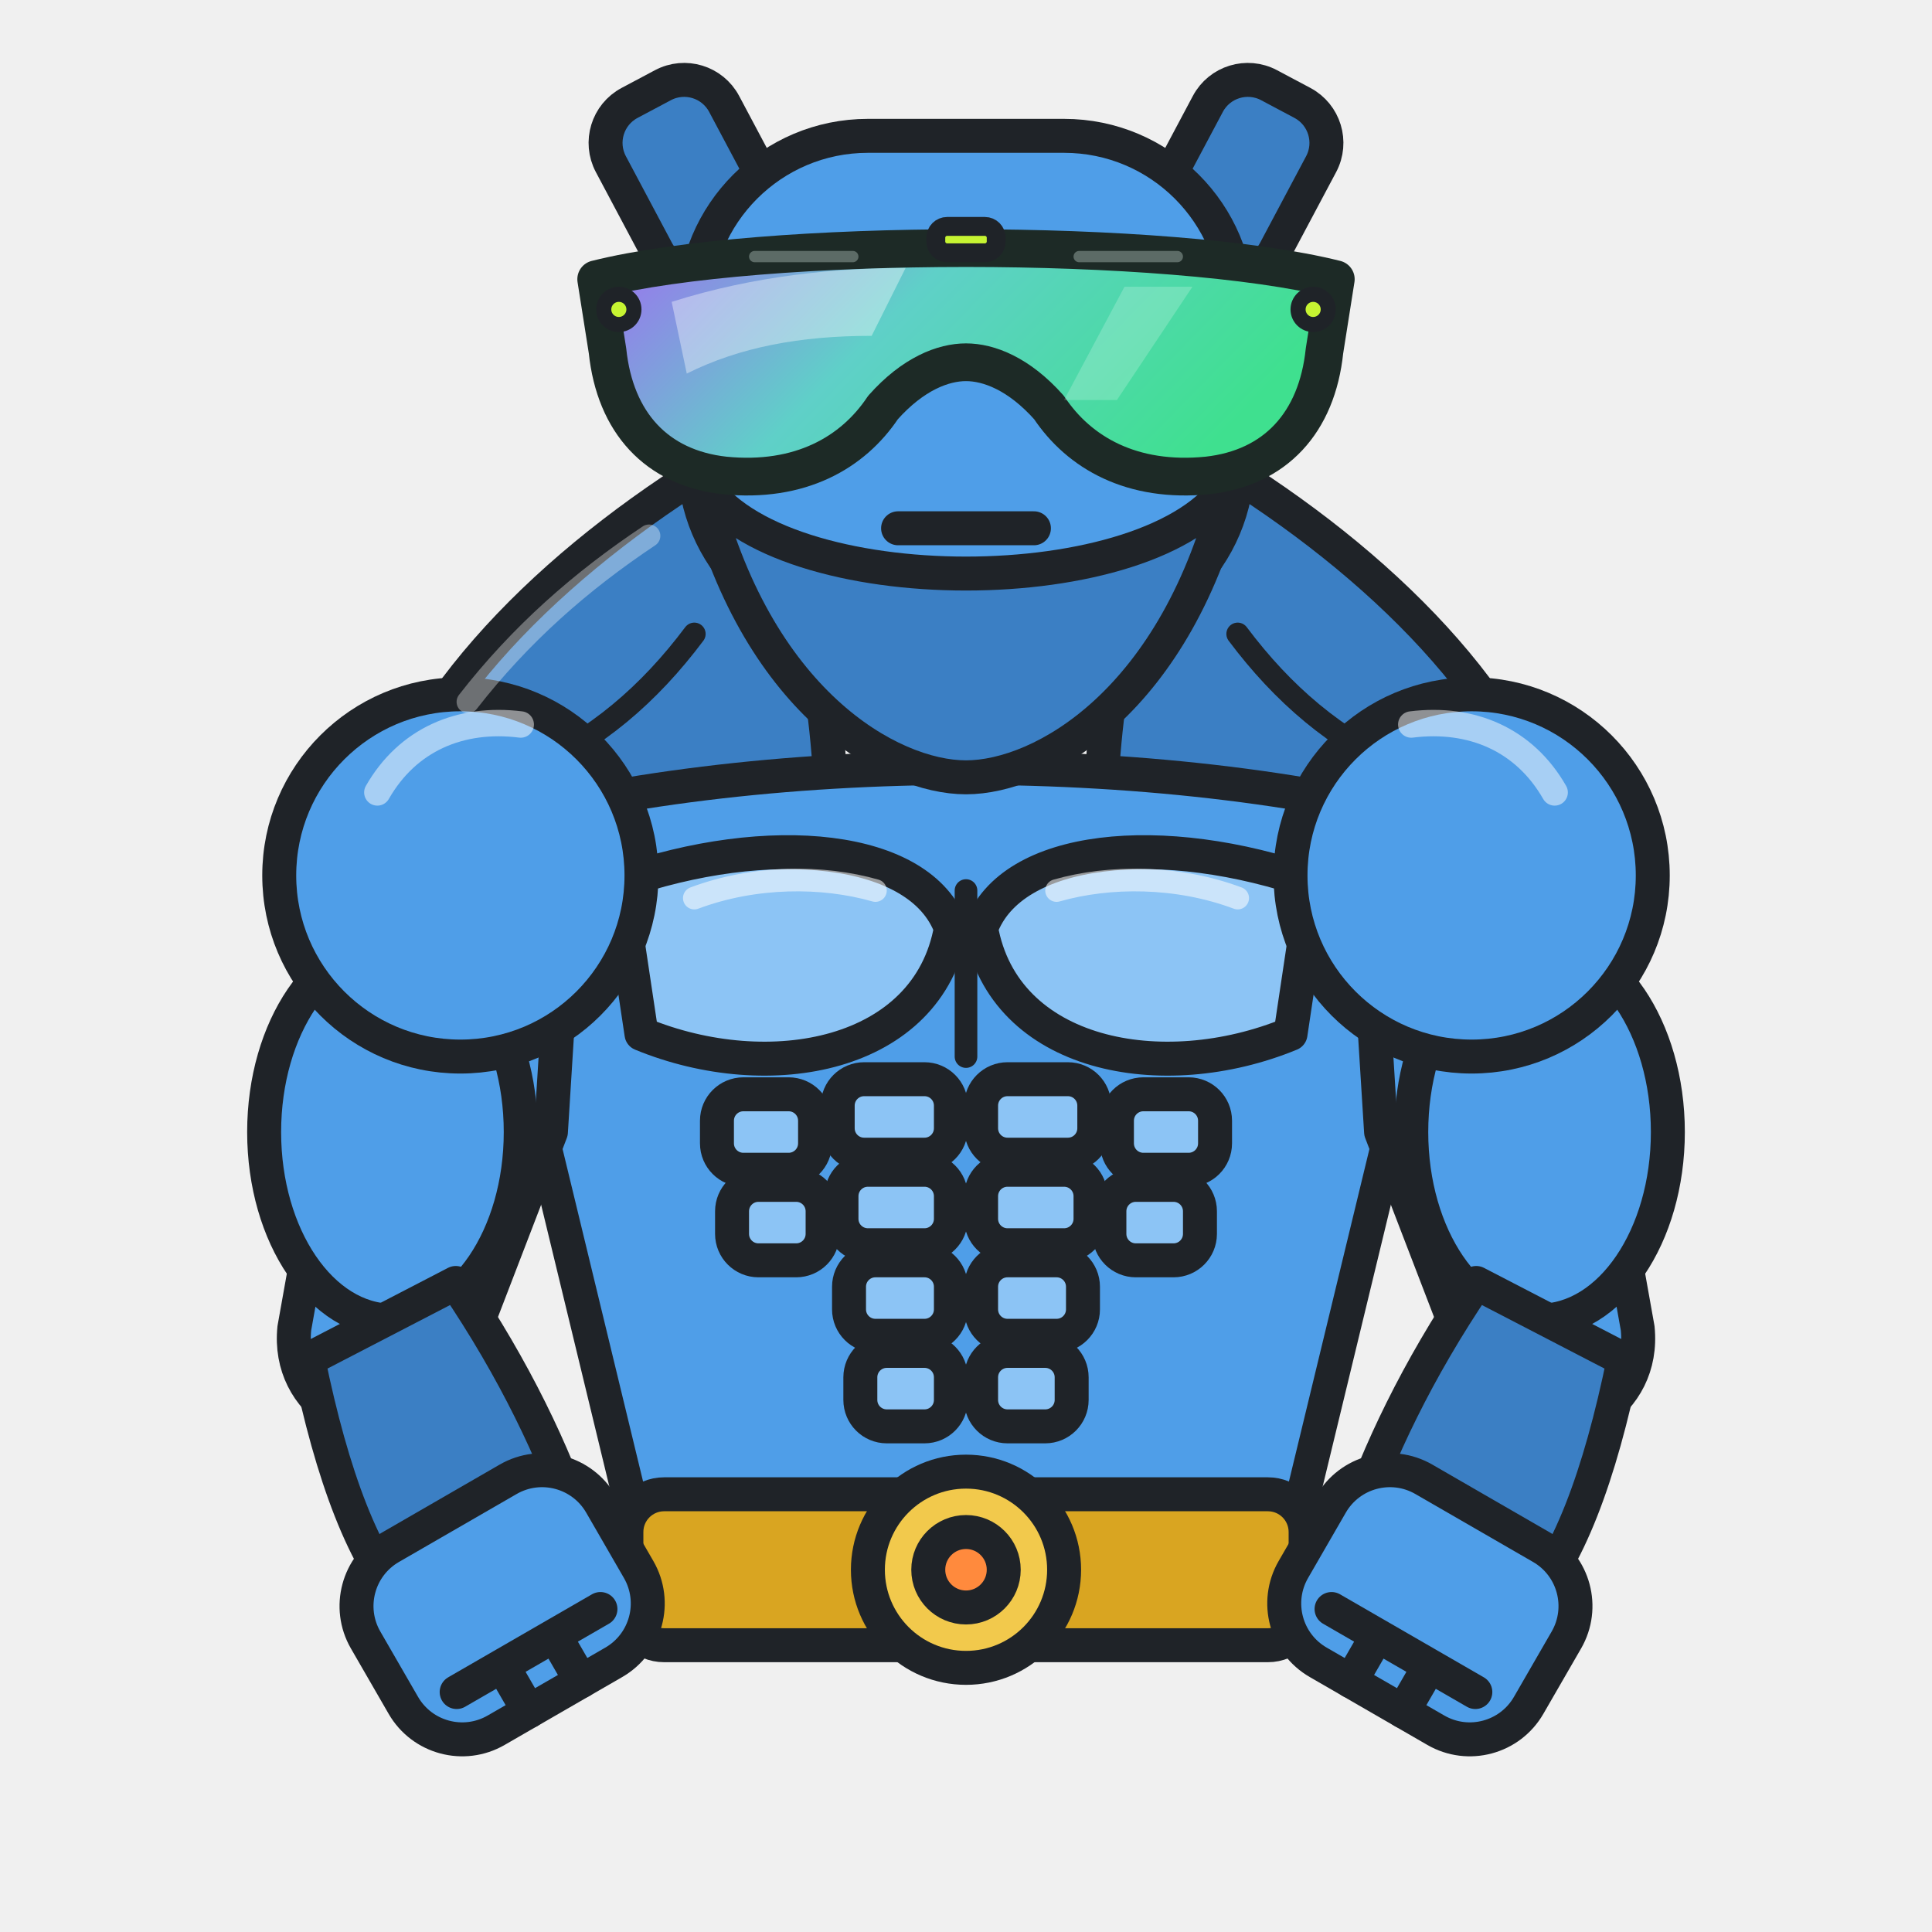
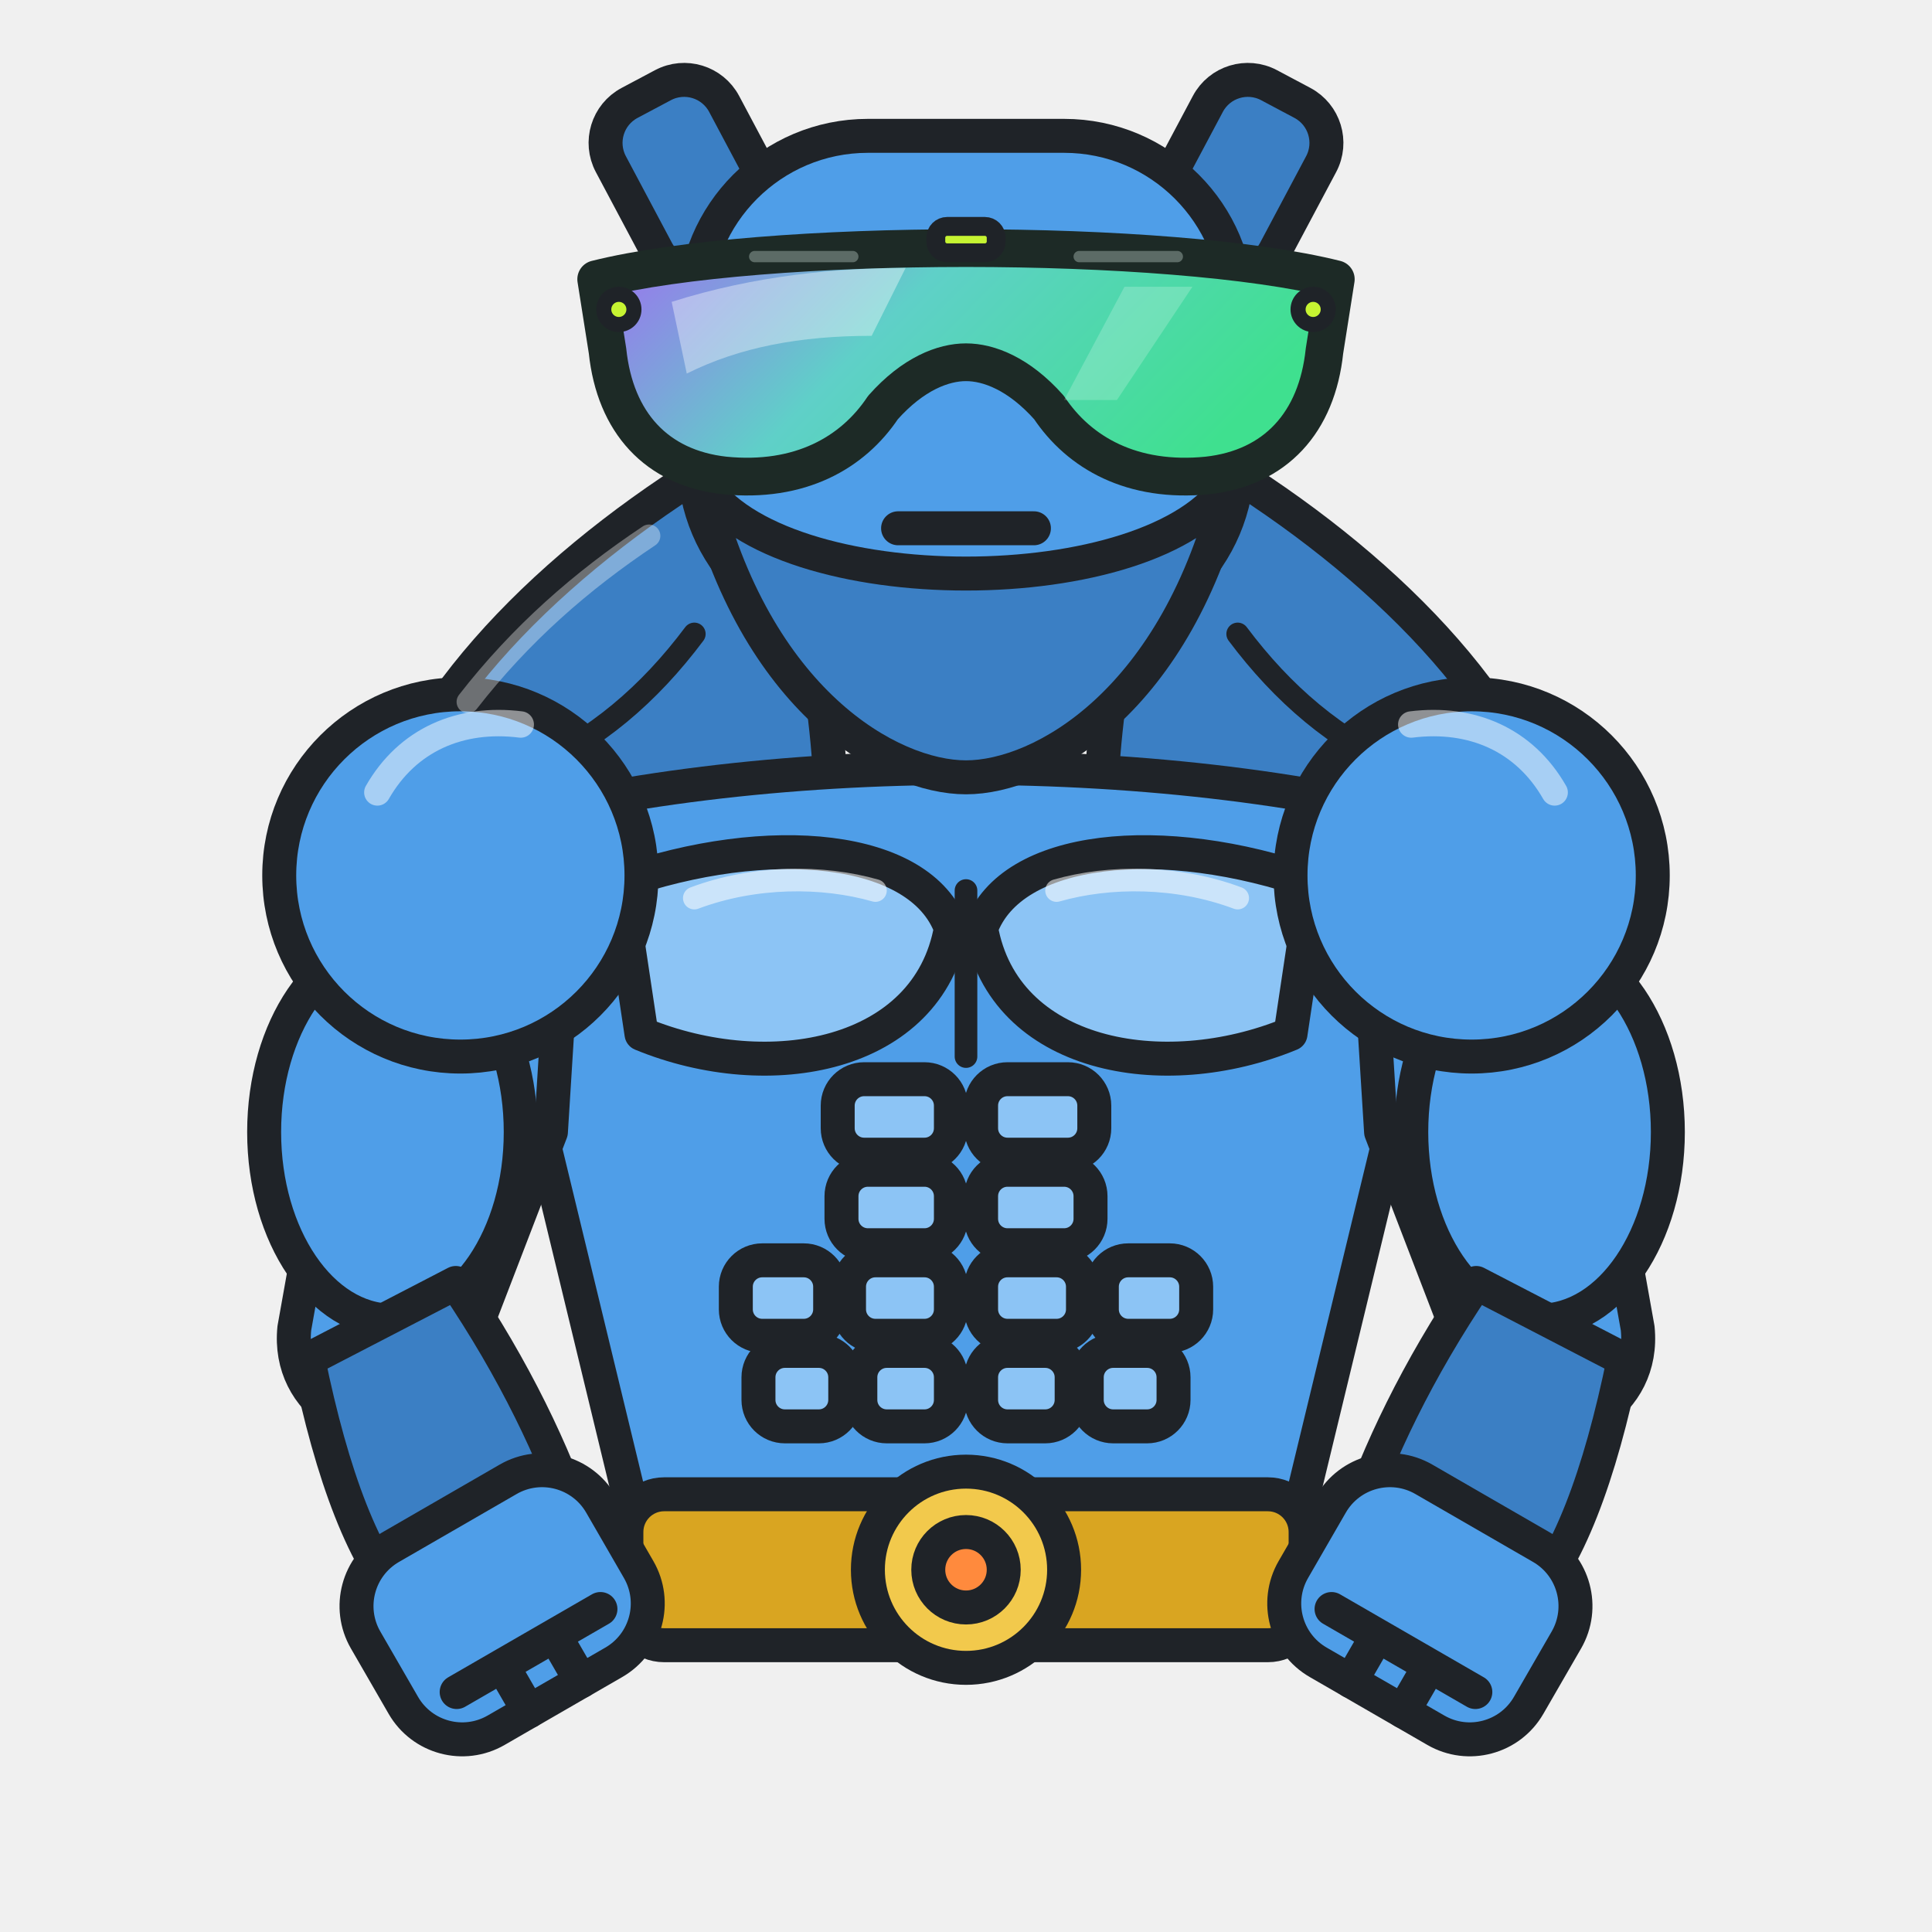
<svg xmlns="http://www.w3.org/2000/svg" width="512" height="512" viewBox="0 0 512 512" role="img" aria-label="Hyperdot mascot: a muscular robot in wraparound sports sunglasses, chin up, fists down">
  <defs>
    <linearGradient id="prizm" x1="0" y1="0" x2="1" y2="0.3">
      <stop offset="0" stop-color="#a06cf2" />
      <stop offset="0.45" stop-color="#5fd0c8" />
      <stop offset="1" stop-color="#3fe08f" />
    </linearGradient>
  </defs>
  <g stroke="#1f2328" stroke-width="9" stroke-linejoin="round" stroke-linecap="round">
    <path id="trapL" d="M100 222 C112 182 150 146 194 120 C210 140 218 172 220 206 C186 220 142 226 100 222 Z" fill="#3b7fc4" />
    <path id="trapLine" d="M184 168 C172 184 158 196 140 204" fill="none" stroke-width="6" />
    <use href="#trapL" transform="translate(512 0) scale(-1 1)" />
    <use href="#trapLine" transform="translate(512 0) scale(-1 1)" />
    <path d="M124 220 C200 198 312 198 388 220 L342 410 C292 432 220 432 170 410 Z" fill="#4f9ee8" />
    <path d="M164 234 C204 220 244 224 252 246 C246 280 204 288 170 274 Z" fill="#8cc4f5" />
    <path d="M348 234 C308 220 268 224 260 246 C266 280 308 288 342 274 Z" fill="#8cc4f5" />
    <path d="M256 236 V280" fill="none" stroke-width="6" />
-     <rect x="190" y="290" width="26" height="20" rx="7" fill="#8cc4f5" />
-     <rect x="194" y="314" width="24" height="20" rx="7" fill="#8cc4f5" />
-     <rect x="296" y="290" width="26" height="20" rx="7" fill="#8cc4f5" />
-     <rect x="294" y="314" width="24" height="20" rx="7" fill="#8cc4f5" />
+     <rect x="195" y="334" width="25" height="20" rx="7" fill="#8cc4f5" />
+     <rect x="201" y="358" width="23" height="20" rx="7" fill="#8cc4f5" />
+     <rect x="292" y="334" width="25" height="20" rx="7" fill="#8cc4f5" />
+     <rect x="288" y="358" width="23" height="20" rx="7" fill="#8cc4f5" />
    <rect x="222" y="286" width="30" height="20" rx="7" fill="#8cc4f5" />
    <rect x="260" y="286" width="30" height="20" rx="7" fill="#8cc4f5" />
    <rect x="223" y="310" width="29" height="20" rx="7" fill="#8cc4f5" />
    <rect x="260" y="310" width="29" height="20" rx="7" fill="#8cc4f5" />
    <rect x="225" y="334" width="27" height="20" rx="7" fill="#8cc4f5" />
    <rect x="260" y="334" width="27" height="20" rx="7" fill="#8cc4f5" />
    <rect x="228" y="358" width="24" height="20" rx="7" fill="#8cc4f5" />
    <rect x="260" y="358" width="24" height="20" rx="7" fill="#8cc4f5" />
    <rect x="166" y="396" width="180" height="40" rx="10" fill="#d9a521" />
    <circle cx="256" cy="416" r="26" fill="#f2c94c" />
    <circle cx="256" cy="416" r="10" fill="#ff8a3d" />
    <g id="arm">
      <path d="M150 236 C120 236 92 256 88 296 L78 352 C76 372 96 384 116 378 L146 300 Z" fill="#4f9ee8" />
      <ellipse cx="104" cy="300" rx="34" ry="50" fill="#4f9ee8" />
      <g transform="rotate(-30 100 352)">
        <path d="M80 350 C70 380 66 404 70 420 L120 424 C124 404 126 380 124 352 Z" fill="#3b7fc4" />
        <rect x="56" y="404" width="72" height="56" rx="18" fill="#4f9ee8" />
        <path d="M70 446 H114 M84 446 V460 M100 446 V460" fill="none" />
      </g>
      <circle cx="122" cy="232" r="48" fill="#4f9ee8" />
    </g>
    <use href="#arm" transform="translate(512 0) scale(-1 1)" />
    <rect x="166" y="22" width="34" height="50" rx="12" fill="#3b7fc4" transform="rotate(-28 183 47)" />
    <rect x="312" y="22" width="34" height="50" rx="12" fill="#3b7fc4" transform="rotate(28 329 47)" />
    <rect x="184" y="36" width="144" height="132" rx="46" fill="#4f9ee8" />
    <path d="M186 128 C200 186 236 206 256 206 C276 206 312 186 326 128 C306 160 206 160 186 128 Z" fill="#3b7fc4" />
    <path d="M238 140 H274" fill="none" stroke-width="9" />
    <path d="M158 74 C202 63 310 63 354 74 L351 93 C349 112 338 124 320 126 C300 128 286 120 278 108 C270 99 262 96 256 96 C250 96 242 99 234 108 C226 120 212 128 192 126 C174 124 163 112 161 93 Z" fill="url(#prizm)" stroke="#1d2a26" stroke-width="10" />
    <rect x="248" y="60" width="16" height="7" rx="3" fill="#c6f432" stroke-width="5" />
    <circle cx="164" cy="82" r="4" fill="#c6f432" stroke-width="4" />
    <circle cx="348" cy="82" r="4" fill="#c6f432" stroke-width="4" />
  </g>
  <path d="M200 68 H226 M286 68 H312" stroke="#5c6b66" stroke-width="3" stroke-linecap="round" />
  <path d="M178 80 C200 73 222 71 240 71 L231 89 C212 89 196 92 182 99 Z" fill="#ffffff" opacity="0.38" />
  <path d="M298 76 L316 76 L296 106 L282 106 Z" fill="#ffffff" opacity="0.2" />
  <path d="M184 238 C200 232 218 232 232 236" fill="none" stroke="#ffffff" stroke-width="6" stroke-linecap="round" opacity="0.55" />
  <path d="M280 236 C294 232 312 232 328 238" fill="none" stroke="#ffffff" stroke-width="6" stroke-linecap="round" opacity="0.55" />
  <path d="M100 210 C108 196 122 190 138 192" fill="none" stroke="#ffffff" stroke-width="7" stroke-linecap="round" opacity="0.5" />
  <path d="M374 192 C390 190 404 196 412 210" fill="none" stroke="#ffffff" stroke-width="7" stroke-linecap="round" opacity="0.5" />
  <path d="M124 186 C138 168 154 154 172 142" fill="none" stroke="#ffffff" stroke-width="6" stroke-linecap="round" opacity="0.35" />
</svg>
